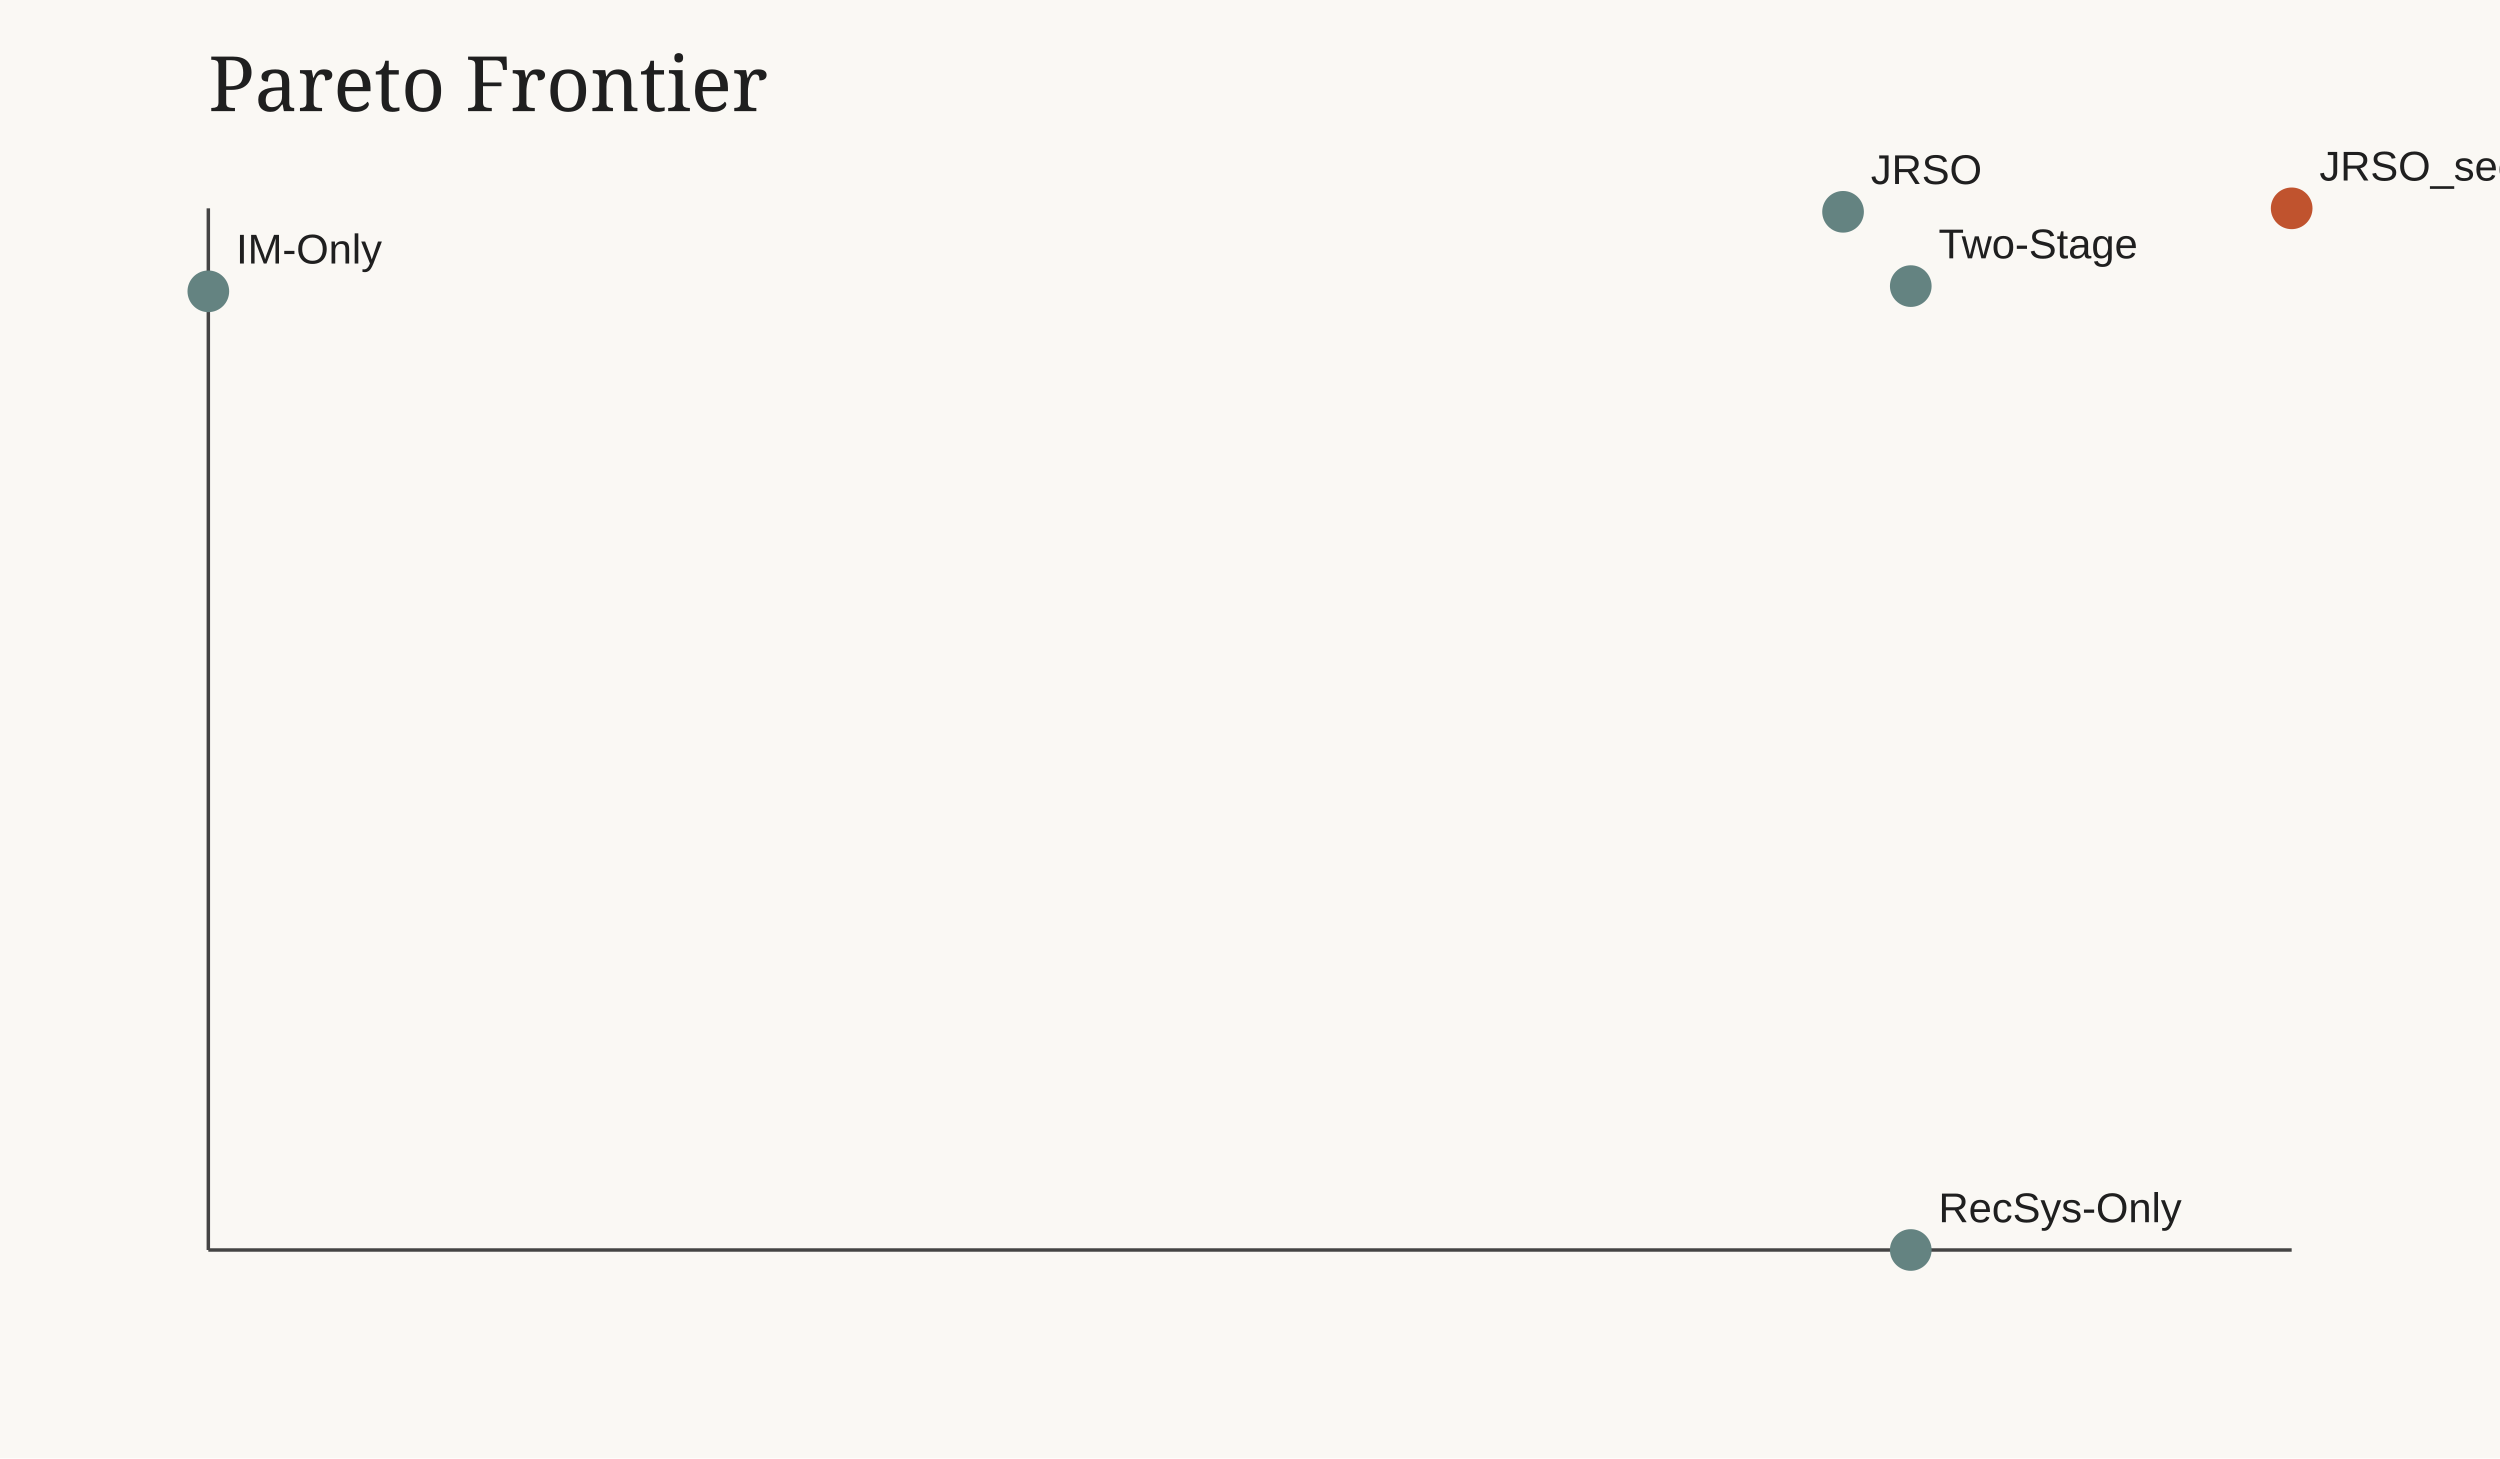
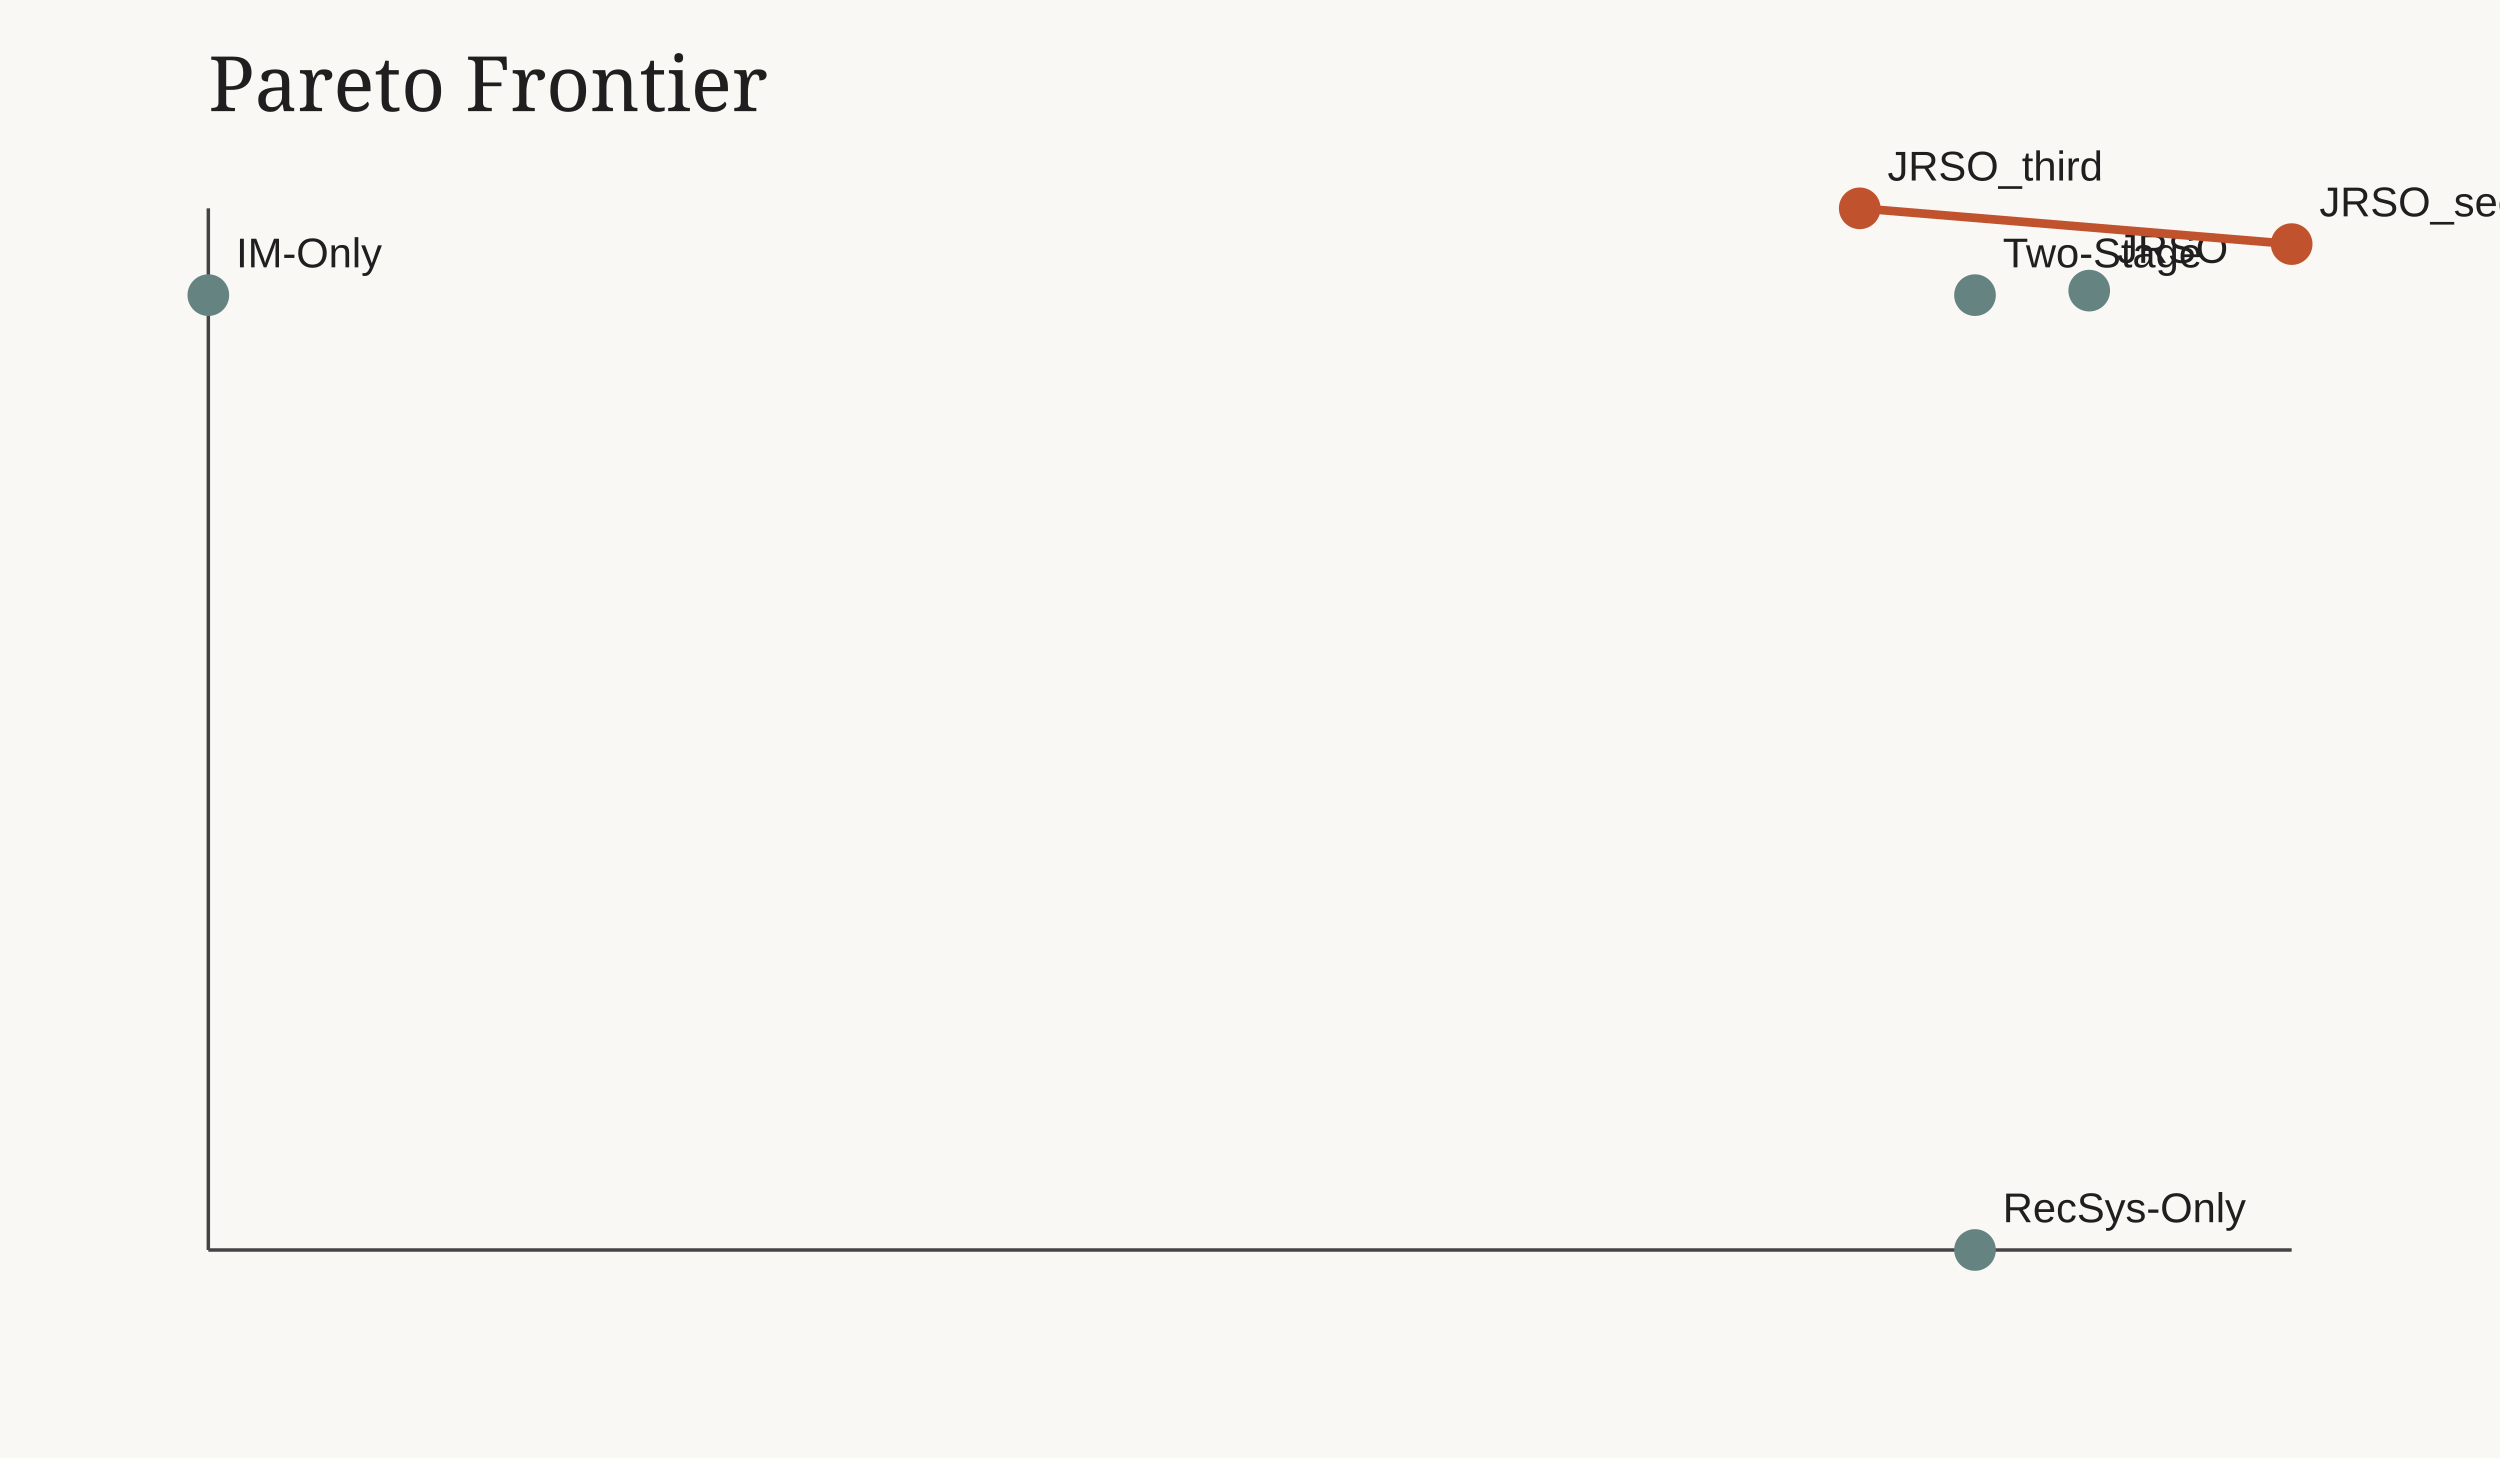
<svg xmlns="http://www.w3.org/2000/svg" width="720" height="420" viewBox="0 0 720 420">
  <rect width="100%" height="100%" fill="#faf8f4" />
  <text x="60" y="32" font-size="22" font-family="Georgia" fill="#1f1f1f">Pareto Frontier</text>
  <line x1="60" y1="360" x2="660" y2="360" stroke="#444" />
  <line x1="60" y1="60" x2="60" y2="360" stroke="#444" />
-   <circle cx="550.3" cy="360.0" r="6" fill="#648381" />
-   <text x="558.3" y="352.0" font-size="12" font-family="Arial" fill="#1f1f1f">RecSys-Only</text>
-   <circle cx="60.0" cy="83.9" r="6" fill="#648381" />
-   <text x="68.0" y="75.9" font-size="12" font-family="Arial" fill="#1f1f1f">IM-Only</text>
-   <circle cx="550.3" cy="82.4" r="6" fill="#648381" />
-   <text x="558.3" y="74.4" font-size="12" font-family="Arial" fill="#1f1f1f">Two-Stage</text>
-   <circle cx="530.8" cy="61.0" r="6" fill="#648381" />
-   <text x="538.8" y="53.0" font-size="12" font-family="Arial" fill="#1f1f1f">JRSO</text>
-   <circle cx="660.0" cy="60.0" r="6" fill="#c0532e" />
-   <text x="668.0" y="52.0" font-size="12" font-family="Arial" fill="#1f1f1f">JRSO_second</text>
-   <polyline fill="none" stroke="#c0532e" stroke-width="2.5" points="660.0,60.0" />
+   <circle cx="568.8" cy="360.0" r="6" fill="#648381" />
+   <text x="576.8" y="352.0" font-size="12" font-family="Arial" fill="#1f1f1f">RecSys-Only</text>
+   <circle cx="60.0" cy="85.0" r="6" fill="#648381" />
+   <text x="68.0" y="77.0" font-size="12" font-family="Arial" fill="#1f1f1f">IM-Only</text>
+   <circle cx="568.8" cy="85.0" r="6" fill="#648381" />
+   <text x="576.8" y="77.0" font-size="12" font-family="Arial" fill="#1f1f1f">Two-Stage</text>
+   <circle cx="601.7" cy="83.7" r="6" fill="#648381" />
+   <text x="609.7" y="75.7" font-size="12" font-family="Arial" fill="#1f1f1f">JRSO</text>
+   <circle cx="660.0" cy="70.3" r="6" fill="#c0532e" />
+   <text x="668.0" y="62.3" font-size="12" font-family="Arial" fill="#1f1f1f">JRSO_second</text>
+   <circle cx="535.6" cy="60.0" r="6" fill="#c0532e" />
+   <text x="543.6" y="52.0" font-size="12" font-family="Arial" fill="#1f1f1f">JRSO_third</text>
+   <polyline fill="none" stroke="#c0532e" stroke-width="2.5" points="660.0,70.3 535.6,60.0" />
</svg>
